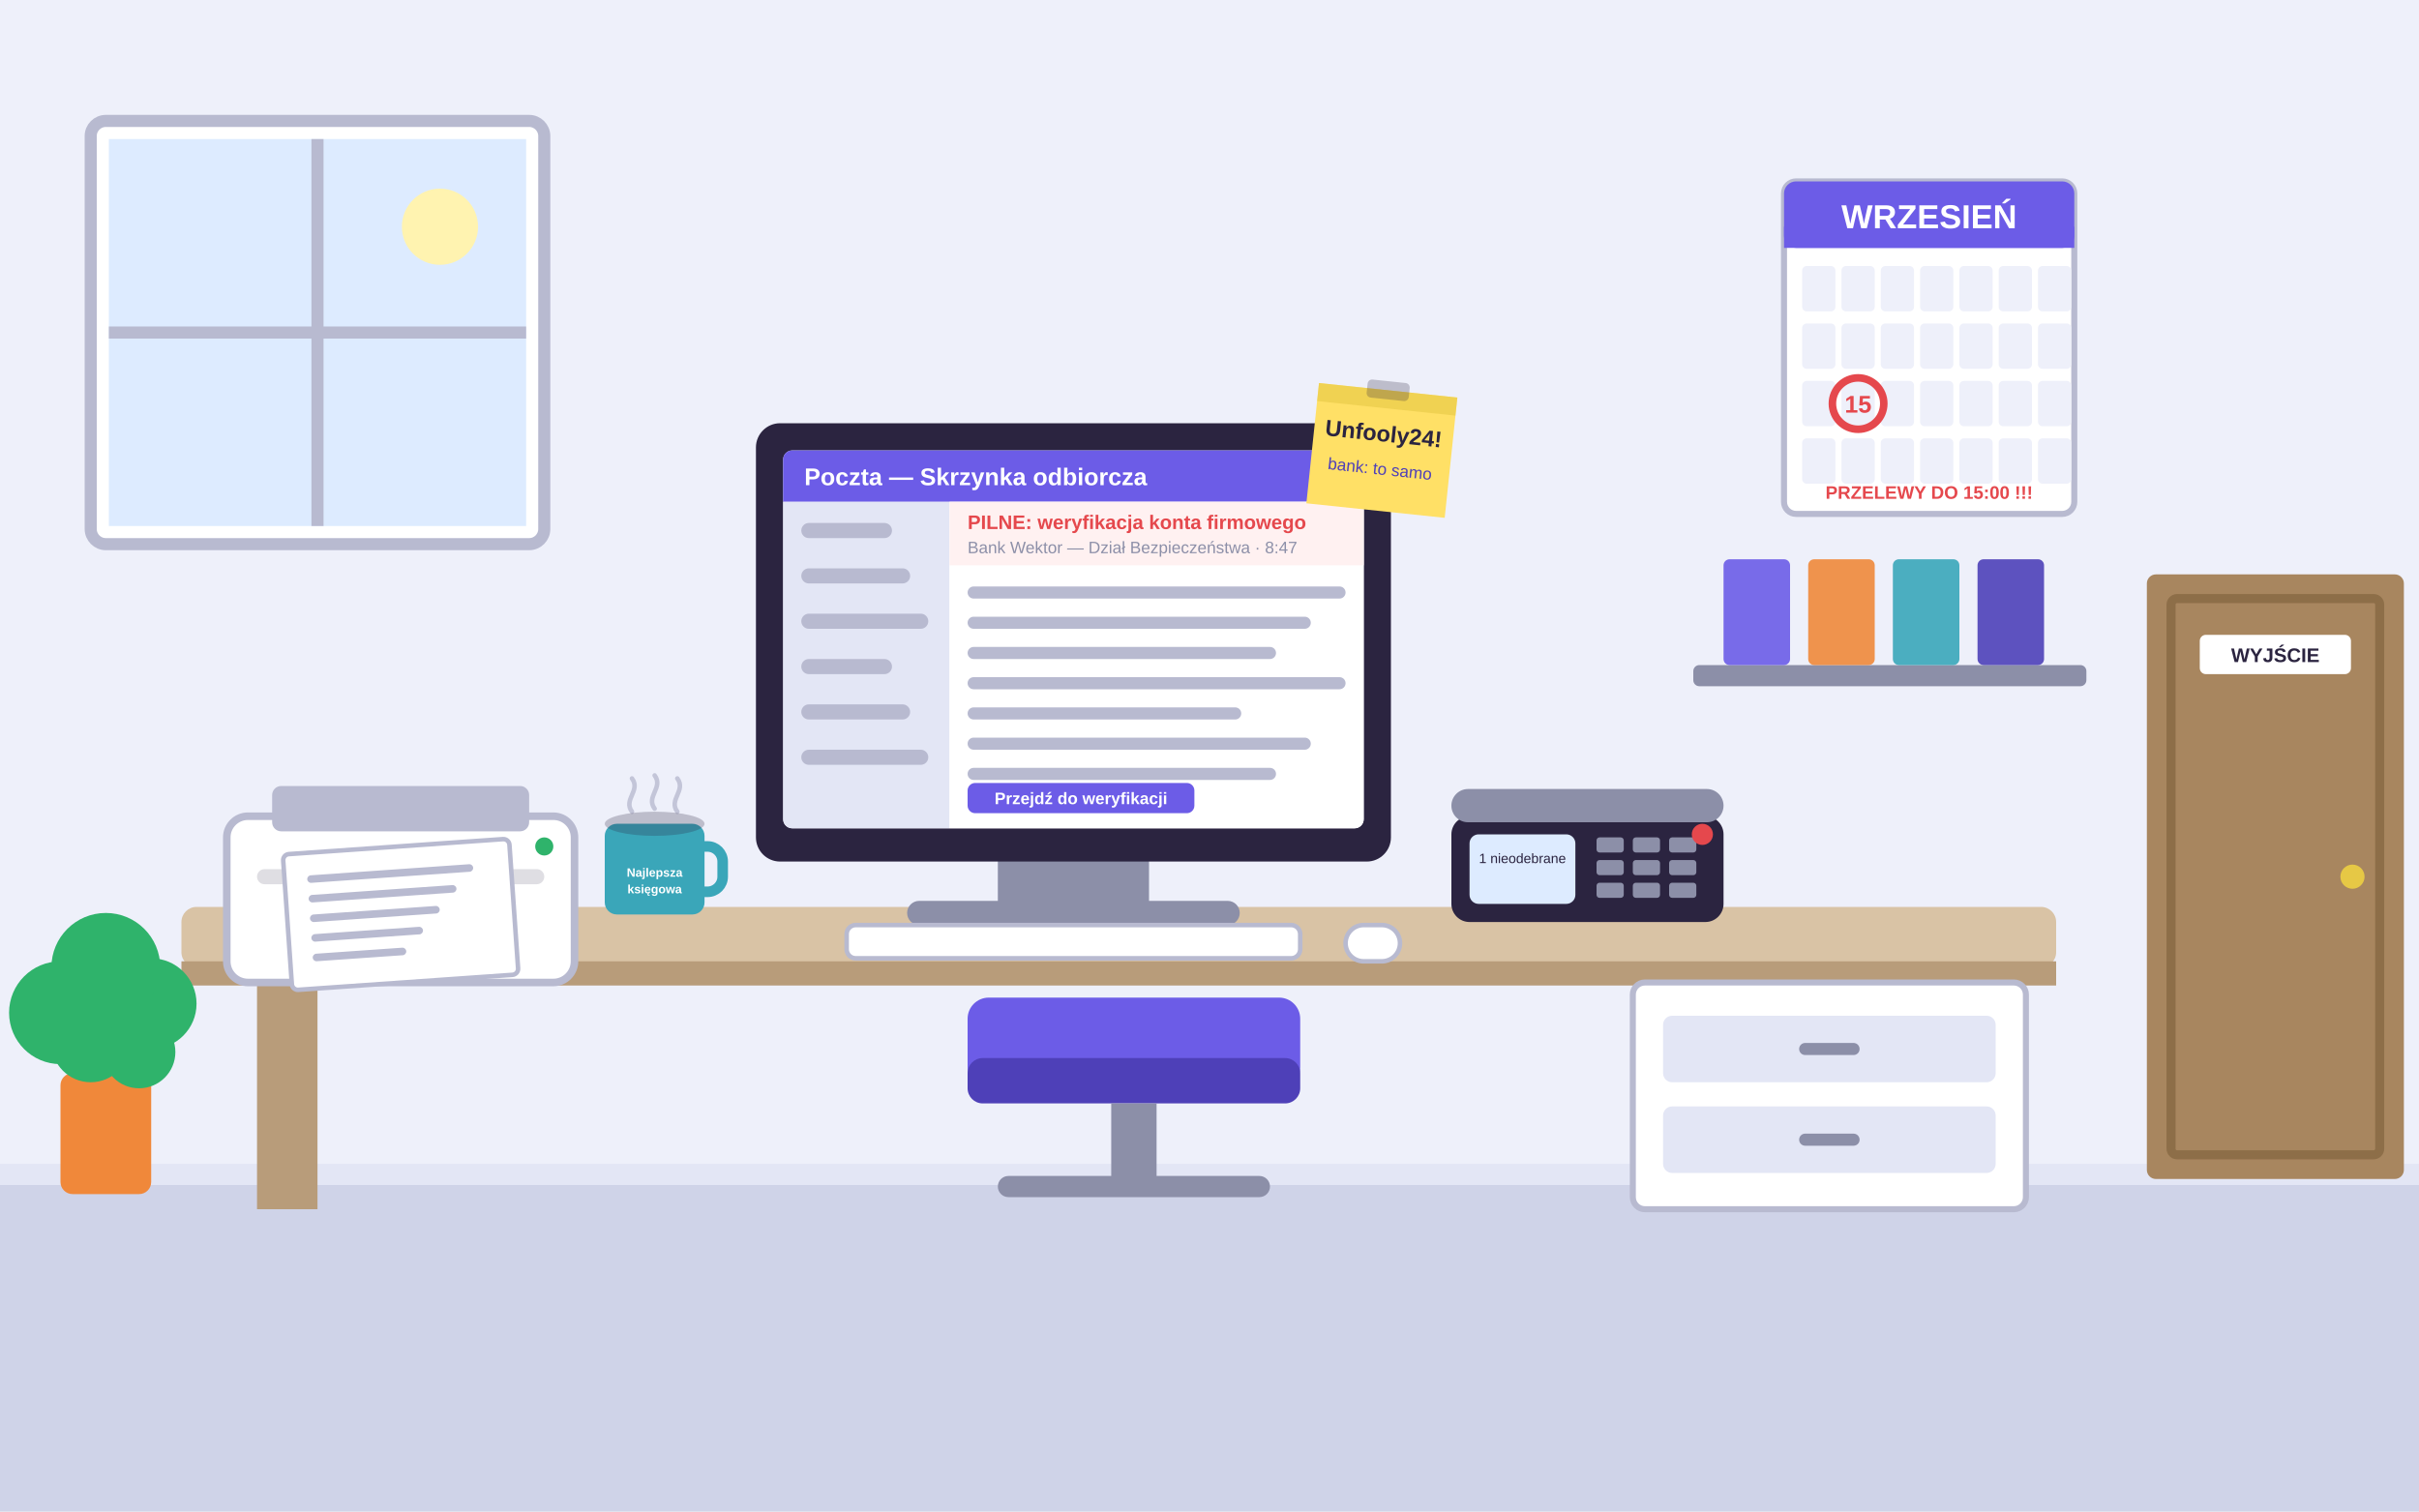
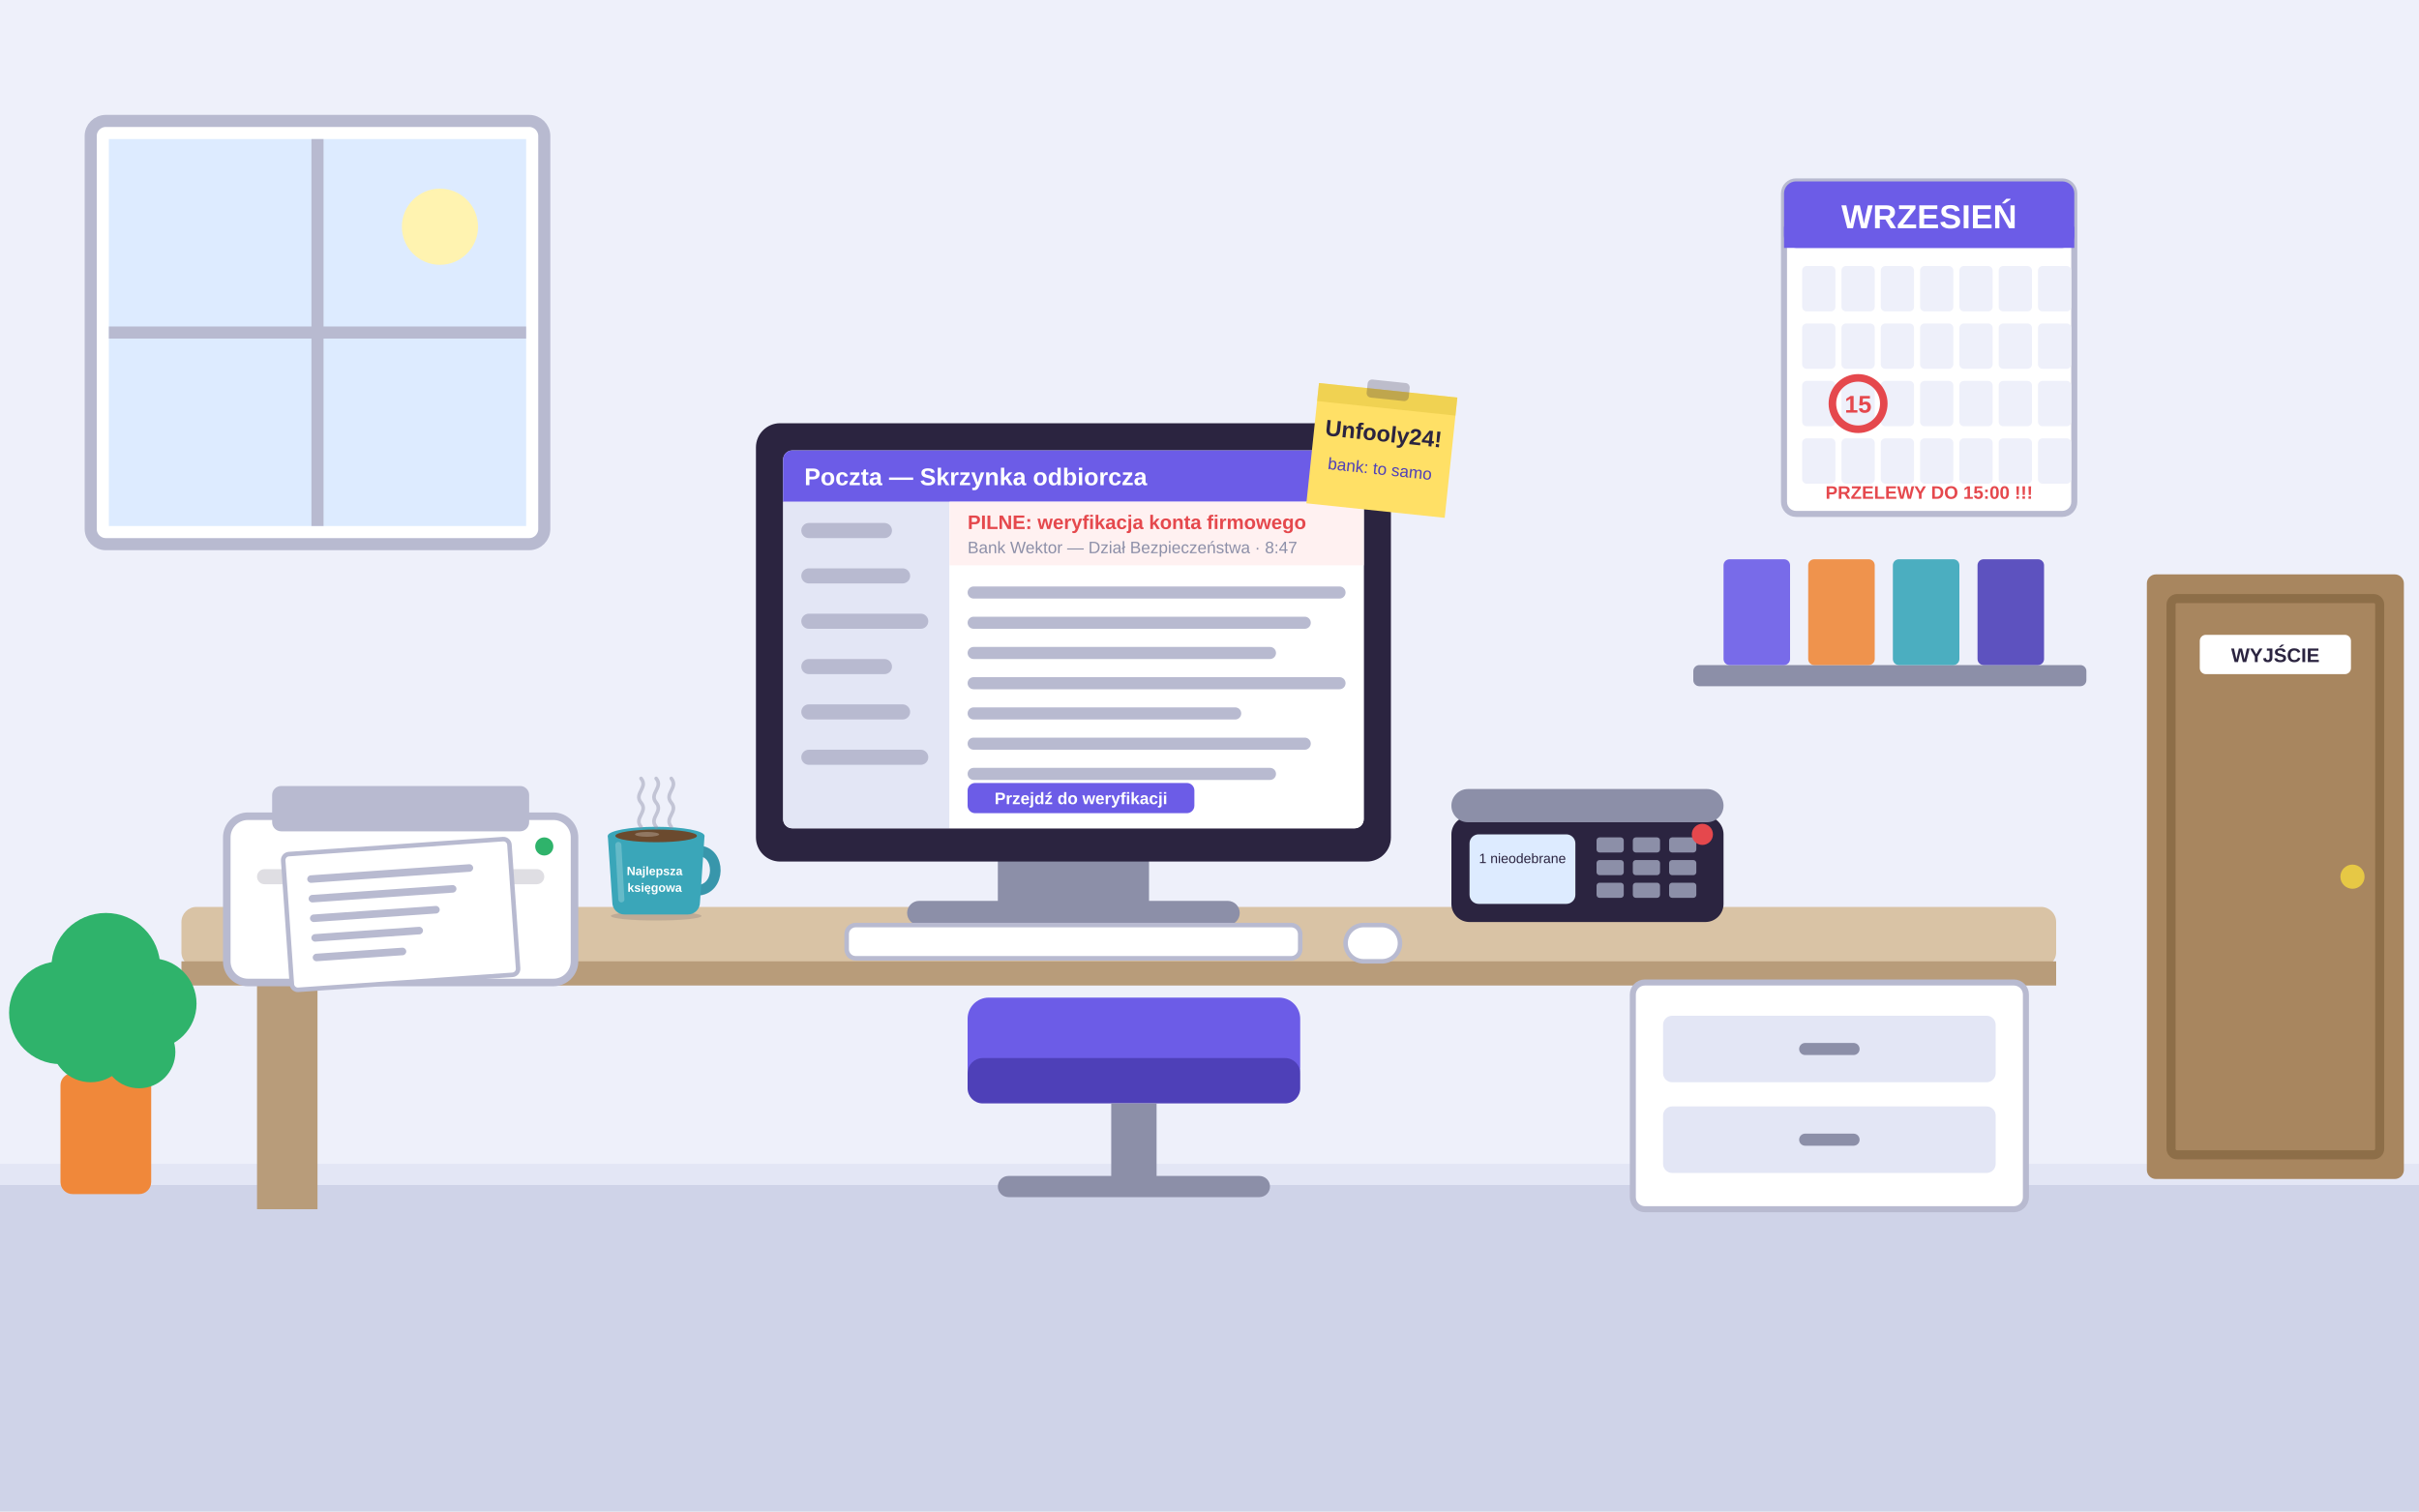
<svg xmlns="http://www.w3.org/2000/svg" id="static" viewBox="0 0 1600 1000" width="1600" height="1000" font-family="Arial, Helvetica, sans-serif">
  <style>
.a-blink{animation:a-blink 1.2s ease-in-out infinite}
.a-blink-slow{animation:a-blink 3s ease-in-out infinite}
.a-glow{animation:a-glow 5s ease-in-out infinite}
.a-pulse{animation:a-pulse 2.2s ease-in-out infinite}
.a-steam{animation:a-steam 2.8s ease-in-out infinite;transform-box:fill-box;transform-origin:center bottom}
.a-sway{animation:a-sway 6s ease-in-out infinite;transform-box:fill-box;transform-origin:center bottom}
.a-flutter{animation:a-flutter 4.5s ease-in-out infinite;transform-box:fill-box;transform-origin:center top}
.a-bounce{animation:a-bounce 2.6s ease-in-out infinite;transform-box:fill-box;transform-origin:center}
.a-ring{animation:a-ring 1.2s ease-in-out infinite;transform-box:fill-box;transform-origin:center}
.a-wave{animation:a-wave 1.2s ease-out infinite}
.a-grow{animation:a-grow .9s ease-in-out infinite;transform-box:fill-box;transform-origin:center}
.a-shimmer{animation:a-shimmer 3.5s ease-in-out infinite}
.d1{animation-delay:.35s}.d2{animation-delay:.7s}
@keyframes a-blink{0%,100%{opacity:1}50%{opacity:.2}}
@keyframes a-glow{0%,100%{opacity:1}50%{opacity:.65}}
@keyframes a-pulse{0%,100%{opacity:1}50%{opacity:.45}}
@keyframes a-steam{0%{opacity:0;transform:translateY(6px)}40%{opacity:.9}100%{opacity:0;transform:translateY(-10px)}}
@keyframes a-sway{0%,100%{transform:rotate(0)}50%{transform:rotate(1.6deg)}}
@keyframes a-flutter{0%,100%{transform:rotate(0)}50%{transform:rotate(-1.4deg)}}
@keyframes a-bounce{0%,70%,100%{transform:scale(1)}80%{transform:scale(1.18)}90%{transform:scale(.95)}}
@keyframes a-ring{0%,100%{transform:rotate(0)}10%{transform:rotate(-2.5deg)}20%{transform:rotate(2.5deg)}30%{transform:rotate(-2.5deg)}40%{transform:rotate(0)}}
@keyframes a-wave{0%{opacity:0}30%{opacity:1}100%{opacity:0}}
@keyframes a-grow{0%,100%{transform:scale(1)}50%{transform:scale(1.12)}}
@keyframes a-shimmer{0%,100%{opacity:.55}50%{opacity:1}}
@media (prefers-reduced-motion: reduce){*{animation:none!important}}
#static:target *{animation:none!important}
</style>
  <rect width="1600" height="1000" fill="#EEF0FA" />
  <rect y="780" width="1600" height="220" fill="#CFD3E8" />
  <rect y="770" width="1600" height="14" fill="#E3E6F5" />
  <g id="item-okno" transform="translate(60 80) scale(1)">
    <rect width="300" height="280" rx="10" fill="#FFFFFF" stroke="#B8BAD0" stroke-width="8" />
    <rect x="12" y="12" width="276" height="256" fill="#DDEBFF" />
    <rect x="146" y="12" width="8" height="256" fill="#B8BAD0" />
    <rect x="12" y="136" width="276" height="8" fill="#B8BAD0" />
    <circle class="a-glow" cx="231" cy="70" r="25.2" fill="#FFF3B0" />
  </g>
  <g id="item-kalendarz" transform="translate(1180 120) scale(1)">
    <rect width="192" height="220" rx="8" fill="#FFFFFF" stroke="#B8BAD0" stroke-width="4" />
    <rect width="192" height="44" rx="8" fill="#6C5CE7" />
    <rect y="30" width="192" height="14" fill="#6C5CE7" />
    <text x="96" y="31" font-size="22" fill="#FFFFFF" font-weight="bold" text-anchor="middle">WRZESIEŃ</text>
    <rect x="12" y="56" width="22" height="30" rx="3" fill="#EEF0FA" />
    <rect x="38" y="56" width="22" height="30" rx="3" fill="#EEF0FA" />
    <rect x="64" y="56" width="22" height="30" rx="3" fill="#EEF0FA" />
    <rect x="90" y="56" width="22" height="30" rx="3" fill="#EEF0FA" />
    <rect x="116" y="56" width="22" height="30" rx="3" fill="#EEF0FA" />
    <rect x="142" y="56" width="22" height="30" rx="3" fill="#EEF0FA" />
    <rect x="168" y="56" width="22" height="30" rx="3" fill="#EEF0FA" />
    <rect x="12" y="94" width="22" height="30" rx="3" fill="#EEF0FA" />
    <rect x="38" y="94" width="22" height="30" rx="3" fill="#EEF0FA" />
    <rect x="64" y="94" width="22" height="30" rx="3" fill="#EEF0FA" />
    <rect x="90" y="94" width="22" height="30" rx="3" fill="#EEF0FA" />
    <rect x="116" y="94" width="22" height="30" rx="3" fill="#EEF0FA" />
    <rect x="142" y="94" width="22" height="30" rx="3" fill="#EEF0FA" />
    <rect x="168" y="94" width="22" height="30" rx="3" fill="#EEF0FA" />
    <rect x="12" y="132" width="22" height="30" rx="3" fill="#EEF0FA" />
    <rect x="38" y="132" width="22" height="30" rx="3" fill="#EEF0FA" />
    <rect x="64" y="132" width="22" height="30" rx="3" fill="#EEF0FA" />
    <rect x="90" y="132" width="22" height="30" rx="3" fill="#EEF0FA" />
    <rect x="116" y="132" width="22" height="30" rx="3" fill="#EEF0FA" />
    <rect x="142" y="132" width="22" height="30" rx="3" fill="#EEF0FA" />
    <rect x="168" y="132" width="22" height="30" rx="3" fill="#EEF0FA" />
    <rect x="12" y="170" width="22" height="30" rx="3" fill="#EEF0FA" />
    <rect x="38" y="170" width="22" height="30" rx="3" fill="#EEF0FA" />
    <rect x="64" y="170" width="22" height="30" rx="3" fill="#EEF0FA" />
    <rect x="90" y="170" width="22" height="30" rx="3" fill="#EEF0FA" />
    <rect x="116" y="170" width="22" height="30" rx="3" fill="#EEF0FA" />
    <rect x="142" y="170" width="22" height="30" rx="3" fill="#EEF0FA" />
    <rect x="168" y="170" width="22" height="30" rx="3" fill="#EEF0FA" />
    <circle class="a-pulse" cx="49" cy="147" r="17" fill="none" stroke="#E5484D" stroke-width="5" />
    <text x="49" y="153" font-size="16" fill="#E5484D" font-weight="bold" text-anchor="middle">15</text>
    <text x="96" y="210" font-size="12" fill="#E5484D" font-weight="bold" text-anchor="middle">PRZELEWY DO 15:00 !!!</text>
  </g>
  <g id="item-polka" transform="translate(1120 370) scale(1)">
    <rect y="70" width="260" height="14" rx="4" fill="#8C8FA8" />
    <rect x="20" width="44" height="70" rx="4" fill="#6C5CE7" opacity="0.9" />
    <rect x="76" width="44" height="70" rx="4" fill="#F0883A" opacity="0.9" />
    <rect x="132" width="44" height="70" rx="4" fill="#3AA6B9" opacity="0.9" />
    <rect x="188" width="44" height="70" rx="4" fill="#4E40B8" opacity="0.9" />
  </g>
  <g id="item-drzwi" transform="translate(1420 380) scale(1)">
    <rect width="170" height="400" rx="6" fill="#A8865F" />
    <rect x="16" y="16" width="138" height="368" rx="4" fill="none" stroke="#8D6E48" stroke-width="6" />
    <circle cx="136" cy="200" r="8" fill="#E6C845" />
    <rect x="35" y="40" width="100" height="26" rx="4" fill="#FFFFFF" />
    <text x="85" y="58" font-size="13" fill="#2B2440" font-weight="bold" text-anchor="middle">WYJŚCIE</text>
  </g>
  <g id="item-biurko" transform="translate(120 600) scale(1)">
    <rect width="1240" height="40" rx="10" fill="#D9C3A5" />
    <rect y="36" width="1240" height="16" fill="#B89C7A" />
    <rect x="50" y="50" width="40" height="150" fill="#B89C7A" />
    <rect x="1150" y="50" width="40" height="150" fill="#B89C7A" />
  </g>
  <g id="item-szafka" transform="translate(1080 650) scale(1)">
    <rect width="260" height="150" rx="8" fill="#FFFFFF" stroke="#B8BAD0" stroke-width="4" />
    <rect x="20" y="22" width="220" height="44" rx="6" fill="#E3E6F5" />
    <rect x="110" y="40" width="40" height="8" rx="4" fill="#8C8FA8" />
    <rect x="20" y="82" width="220" height="44" rx="6" fill="#E3E6F5" />
    <rect x="110" y="100" width="40" height="8" rx="4" fill="#8C8FA8" />
  </g>
  <g id="item-krzeslo" transform="translate(640 660) scale(1)">
    <rect width="220" height="60" rx="14" fill="#6C5CE7" />
    <rect y="40" width="220" height="30" rx="10" fill="#4E40B8" />
    <rect x="95" y="70" width="30" height="50" fill="#8C8FA8" />
    <rect x="20" y="118" width="180" height="14" rx="7" fill="#8C8FA8" />
  </g>
  <g id="item-roslina" transform="translate(10 600) scale(1)">
    <rect x="30" y="110" width="60" height="80" rx="8" fill="#F0883A" />
    <g class="a-sway">
      <circle cx="30" cy="70" r="34" fill="#2FB36B" />
      <circle cx="90" cy="64" r="30" fill="#2FB36B" />
      <circle cx="60" cy="40" r="36" fill="#2FB36B" />
      <circle cx="50" cy="90" r="26" fill="#2FB36B" />
      <circle cx="82" cy="96" r="24" fill="#2FB36B" />
    </g>
  </g>
  <g id="item-drukarka" transform="translate(150 520) scale(1)">
    <rect y="20" width="230" height="110" rx="14" fill="#FFFFFF" stroke="#B8BAD0" stroke-width="5" />
    <rect x="30" width="170" height="30" rx="6" fill="#B8BAD0" />
    <rect x="20" y="55" width="190" height="10" rx="5" fill="#2B2440" opacity="0.15" />
    <g transform="rotate(-4 115 85)">
      <rect x="40" y="40" width="150" height="90" rx="4" fill="#FFFFFF" stroke="#B8BAD0" stroke-width="3" />
      <rect x="55" y="55" width="110" height="5" rx="2.5" fill="#B8BAD0" />
      <rect x="55" y="68" width="98" height="5" rx="2.5" fill="#B8BAD0" />
      <rect x="55" y="81" width="86" height="5" rx="2.5" fill="#B8BAD0" />
      <rect x="55" y="94" width="74" height="5" rx="2.5" fill="#B8BAD0" />
      <rect x="55" y="107" width="62" height="5" rx="2.5" fill="#B8BAD0" />
    </g>
    <circle class="a-blink-slow" cx="210" cy="40" r="6" fill="#2FB36B" />
  </g>
  <g id="item-kubek" transform="translate(400 545) scale(1)">
+     <ellipse cx="34" cy="61" rx="30" ry="3" fill="#2B2440" opacity="0.15" />
+     <path d="M62 18 c15 0 15 26 -1 26" fill="none" stroke="#3AA6B9" stroke-width="7" stroke-linecap="round" />
+     <path d="M62 18 c15 0 15 26 -1 26" fill="none" stroke="#2B2440" stroke-width="7" stroke-linecap="round" opacity="0.12" />
+     <path d="M2 8 h64 l-3 44 a8 8 0 0 1 -8 8 h-42 a8 8 0 0 1 -8 -8 z" fill="#3AA6B9" />
+     <path d="M9 14 l2 36" stroke="#FFFFFF" stroke-width="4" stroke-linecap="round" opacity="0.22" />
+     <ellipse cx="34" cy="8" rx="32" ry="6" fill="#3AA6B9" />
+     <ellipse cx="34" cy="8" rx="27" ry="4.2" fill="#6B4A2E" />
+     <ellipse cx="28" cy="7" rx="8" ry="1.6" fill="#FFFFFF" opacity="0.25" />
+     <text x="33" y="34" font-size="8" fill="#FFFFFF" font-weight="bold" text-anchor="middle">Najlepsza</text>
+     <text x="33" y="45" font-size="8" fill="#FFFFFF" font-weight="bold" text-anchor="middle">księgowa</text>
    <g class="a-steam">
-       <path d="M18 -8 c-6 -8 6 -14 0 -22" fill="none" stroke="#B8BAD0" stroke-width="3" stroke-linecap="round" opacity="0.8" />
+       <path d="M24 2 c-5 -6 5 -10 0 -16 c-5 -6 5 -10 0 -16" fill="none" stroke="#8C8FA8" stroke-width="2.4" stroke-linecap="round" opacity="0.45" />
    </g>
    <g class="a-steam d1">
-       <path d="M33 -10 c-6 -8 6 -14 0 -22" fill="none" stroke="#B8BAD0" stroke-width="3" stroke-linecap="round" opacity="0.8" />
+       <path d="M34 2 c-5 -6 5 -10 0 -16 c-5 -6 5 -10 0 -16" fill="none" stroke="#8C8FA8" stroke-width="2.4" stroke-linecap="round" opacity="0.45" />
    </g>
    <g class="a-steam d2">
-       <path d="M48 -8 c-6 -8 6 -14 0 -22" fill="none" stroke="#B8BAD0" stroke-width="3" stroke-linecap="round" opacity="0.8" />
-     </g>
-     <rect x="52" y="15" width="26" height="30" rx="10" fill="none" stroke="#3AA6B9" stroke-width="7" />
-     <rect width="66" height="60" rx="8" fill="#3AA6B9" />
-     <ellipse cx="33" cy="0" rx="33" ry="8" fill="#2B2440" opacity="0.25" />
-     <text x="33" y="35" font-size="8" fill="#FFFFFF" font-weight="bold" text-anchor="middle">Najlepsza</text>
-     <text x="33" y="46" font-size="8" fill="#FFFFFF" font-weight="bold" text-anchor="middle">księgowa</text>
+       <path d="M44 2 c-5 -6 5 -10 0 -16 c-5 -6 5 -10 0 -16" fill="none" stroke="#8C8FA8" stroke-width="2.4" stroke-linecap="round" opacity="0.45" />
+     </g>
  </g>
  <g id="item-monitor" transform="translate(500 280) scale(1)">
    <rect x="160" y="280" width="100" height="50" rx="8" fill="#8C8FA8" />
    <rect x="100" y="316" width="220" height="16" rx="8" fill="#8C8FA8" />
    <rect width="420" height="290" rx="16" fill="#2B2440" />
    <g transform="translate(18 18)">
      <rect width="384" height="250" rx="6" fill="#F7F8FF" />
      <clipPath id="scr-monitor">
        <rect width="384" height="250" rx="6" />
      </clipPath>
      <g clip-path="url(#scr-monitor)">
        <rect width="384" height="34" fill="#6C5CE7" />
        <text x="14" y="23" font-size="16" fill="#FFFFFF" font-weight="bold">Poczta — Skrzynka odbiorcza</text>
        <rect y="34" width="110" height="216" fill="#E3E6F5" />
        <rect x="12" y="48" width="60" height="10" rx="5" fill="#B8BAD0" />
        <rect x="12" y="78" width="72" height="10" rx="5" fill="#B8BAD0" />
        <rect x="12" y="108" width="84" height="10" rx="5" fill="#B8BAD0" />
        <rect x="12" y="138" width="60" height="10" rx="5" fill="#B8BAD0" />
        <rect x="12" y="168" width="72" height="10" rx="5" fill="#B8BAD0" />
        <rect x="12" y="198" width="84" height="10" rx="5" fill="#B8BAD0" />
        <rect x="110" y="34" width="274" height="216" fill="#FFFFFF" />
        <rect x="110" y="34" width="274" height="42" fill="#FFF1F1" />
        <g class="a-pulse">
          <text x="122" y="52" font-size="13" fill="#E5484D" font-weight="bold">PILNE: weryfikacja konta firmowego</text>
        </g>
        <text x="122" y="68" font-size="11" fill="#8C8FA8">Bank Wektor — Dział Bezpieczeństwa · 8:47</text>
        <rect x="122" y="90" width="250" height="8" rx="4" fill="#B8BAD0" />
        <rect x="122" y="110" width="227" height="8" rx="4" fill="#B8BAD0" />
        <rect x="122" y="130" width="204" height="8" rx="4" fill="#B8BAD0" />
        <rect x="122" y="150" width="250" height="8" rx="4" fill="#B8BAD0" />
        <rect x="122" y="170" width="181" height="8" rx="4" fill="#B8BAD0" />
        <rect x="122" y="190" width="227" height="8" rx="4" fill="#B8BAD0" />
        <rect x="122" y="210" width="204" height="8" rx="4" fill="#B8BAD0" />
        <rect x="122" y="220" width="150" height="20" rx="5" fill="#6C5CE7" />
        <text x="197" y="234" font-size="11" fill="#FFFFFF" font-weight="bold" text-anchor="middle">Przejdź do weryfikacji</text>
      </g>
    </g>
    <g transform="translate(368 -22) rotate(6 46 40)">
      <g class="a-flutter">
        <rect width="92" height="80" fill="#FFE066" />
        <rect width="92" height="12" fill="#E6C845" opacity="0.6" />
        <rect x="32" y="-6" width="28" height="12" rx="3" fill="#2B2440" opacity="0.25" />
        <text x="46" y="34" font-size="15" fill="#2B2440" font-weight="bold" text-anchor="middle">Unfooly24!</text>
        <text x="46" y="56" font-size="11" fill="#4E40B8" text-anchor="middle">bank: to samo</text>
      </g>
    </g>
  </g>
  <g id="item-klawiatura" transform="translate(560 612) scale(1)">
    <rect width="300" height="22" rx="6" fill="#FFFFFF" stroke="#B8BAD0" stroke-width="3" />
    <rect x="330" width="36" height="24" rx="12" fill="#FFFFFF" stroke="#B8BAD0" stroke-width="3" />
  </g>
  <g id="item-telefon" transform="translate(960 522) scale(1)">
    <rect y="18" width="180" height="70" rx="12" fill="#2B2440" />
    <rect width="180" height="22" rx="11" fill="#8C8FA8" />
    <rect x="12" y="30" width="70" height="46" rx="6" fill="#DDEBFF" />
    <text x="47" y="49" font-size="9" fill="#2B2440" text-anchor="middle">1 nieodebrane</text>
    <rect x="96" y="32" width="18" height="10" rx="2" fill="#8C8FA8" />
    <rect x="120" y="32" width="18" height="10" rx="2" fill="#8C8FA8" />
    <rect x="144" y="32" width="18" height="10" rx="2" fill="#8C8FA8" />
    <rect x="96" y="47" width="18" height="10" rx="2" fill="#8C8FA8" />
    <rect x="120" y="47" width="18" height="10" rx="2" fill="#8C8FA8" />
    <rect x="144" y="47" width="18" height="10" rx="2" fill="#8C8FA8" />
    <rect x="96" y="62" width="18" height="10" rx="2" fill="#8C8FA8" />
    <rect x="120" y="62" width="18" height="10" rx="2" fill="#8C8FA8" />
    <rect x="144" y="62" width="18" height="10" rx="2" fill="#8C8FA8" />
    <circle class="a-blink" cx="166" cy="30" r="7" fill="#E5484D" />
  </g>
</svg>
